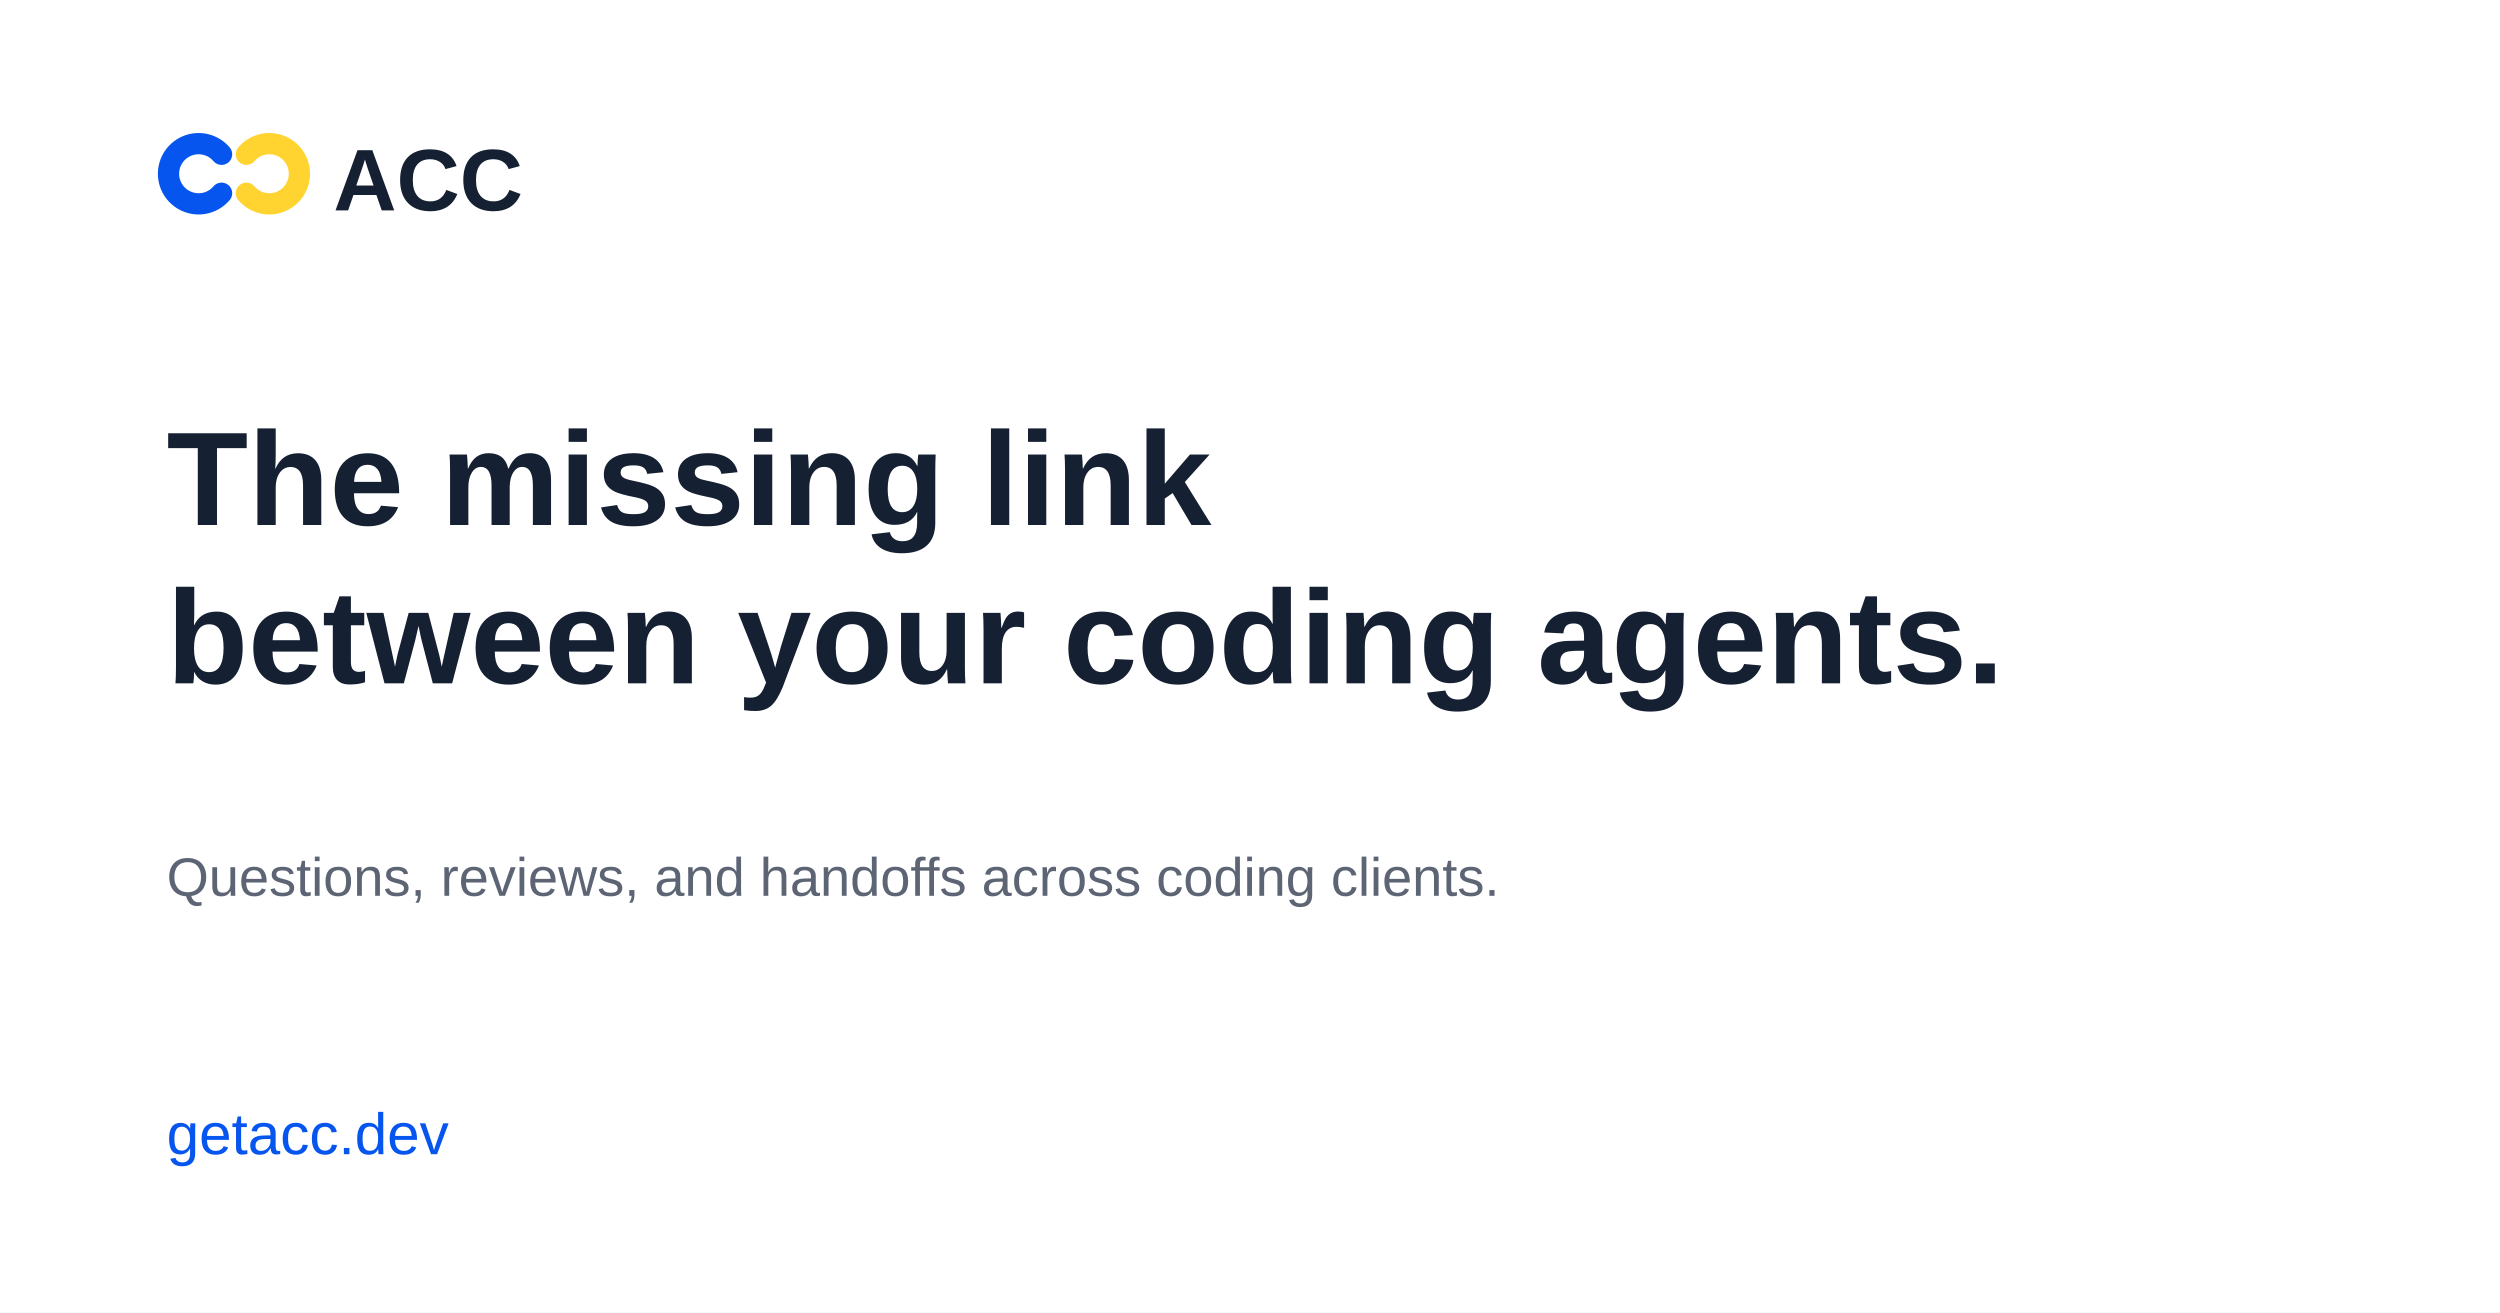
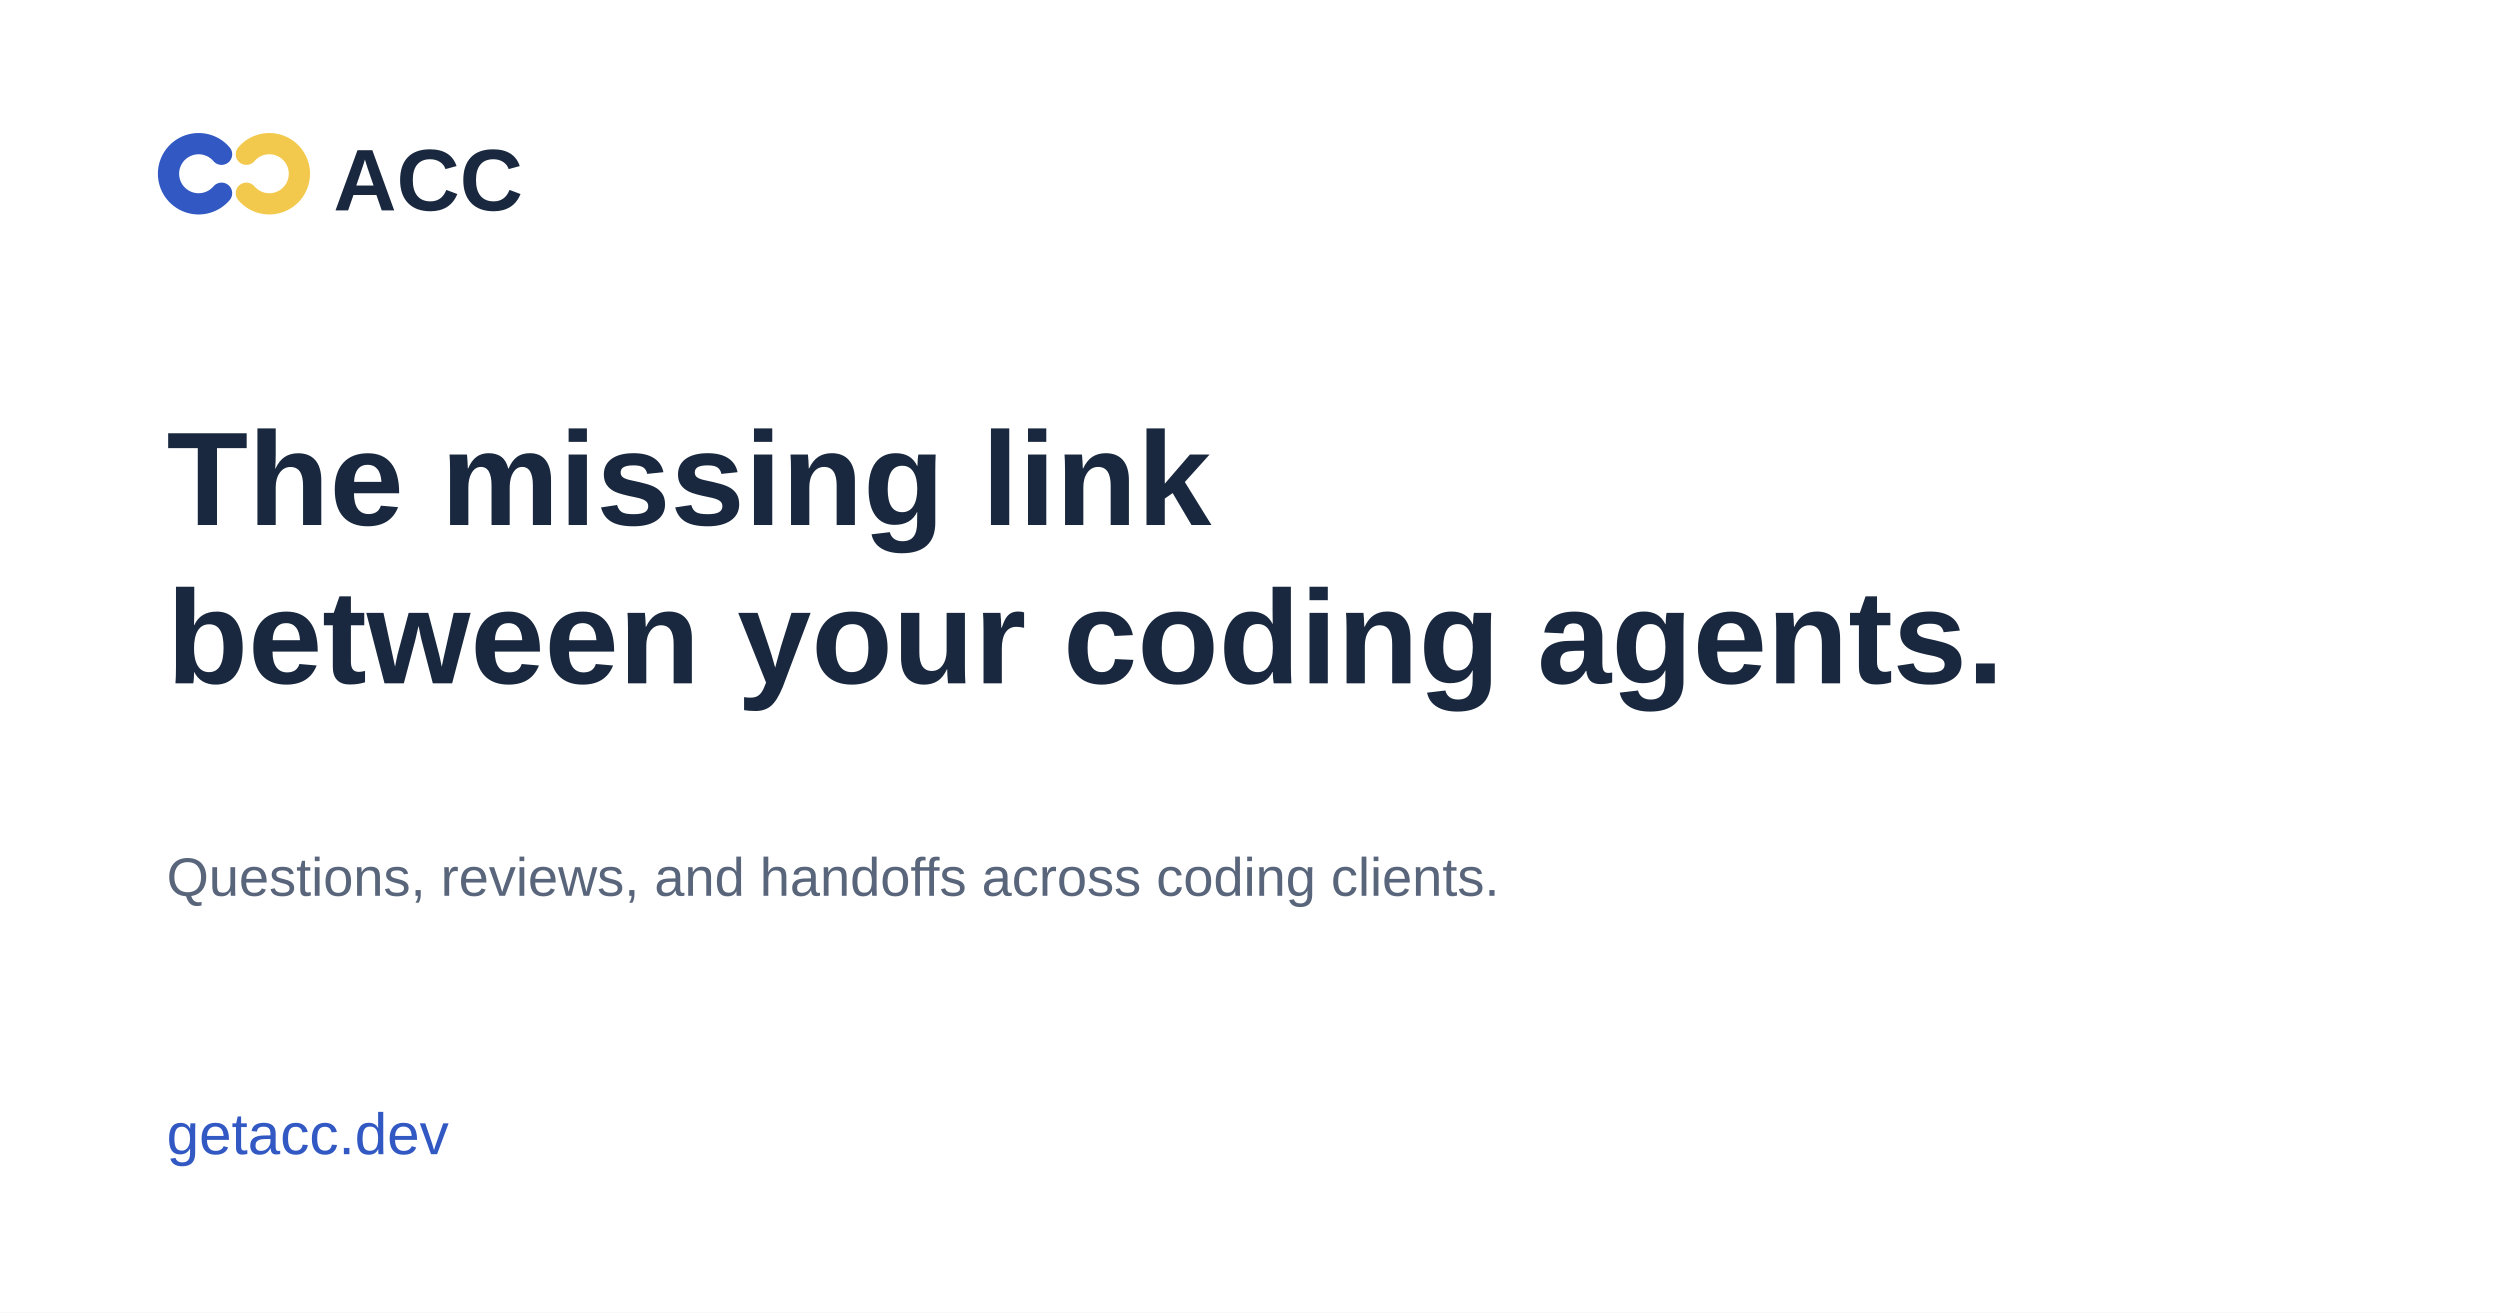
<svg xmlns="http://www.w3.org/2000/svg" width="1200" height="630" viewBox="0 0 1200 630">
  <rect width="1200" height="630" fill="#fff" />
  <g transform="translate(80 63) scale(.85)" fill="none" stroke-width="12" stroke-linecap="round">
-     <path d="M31 13a17 17 0 1 0 0 22" stroke="#0755ef" />
-     <path d="M45 13a17 17 0 1 1 0 22" stroke="#ffd330" />
+     <path d="M31 13a17 17 0 1 0 0 22" stroke="#3158c3" />
+     <path d="M45 13a17 17 0 1 1 0 22" stroke="#f2c94c" />
  </g>
-   <g font-family="Arial, Helvetica, sans-serif" fill="#152032">
+   <g font-family="Arial, Helvetica, sans-serif" fill="#19283e">
    <text x="160" y="101" font-size="42" font-weight="700">ACC</text>
    <text x="80" y="252" font-size="64" font-weight="700">The missing link</text>
    <text x="80" y="328" font-size="64" font-weight="700">between your coding agents.</text>
-     <text x="80" y="430" font-size="26" fill="#5d6575">Questions, reviews, and handoffs across coding clients.</text>
-     <text x="80" y="554" font-size="28" fill="#0755ef">getacc.dev</text>
+     <text x="80" y="430" font-size="26" fill="#59657a">Questions, reviews, and handoffs across coding clients.</text>
+     <text x="80" y="554" font-size="28" fill="#3158c3">getacc.dev</text>
  </g>
</svg>
